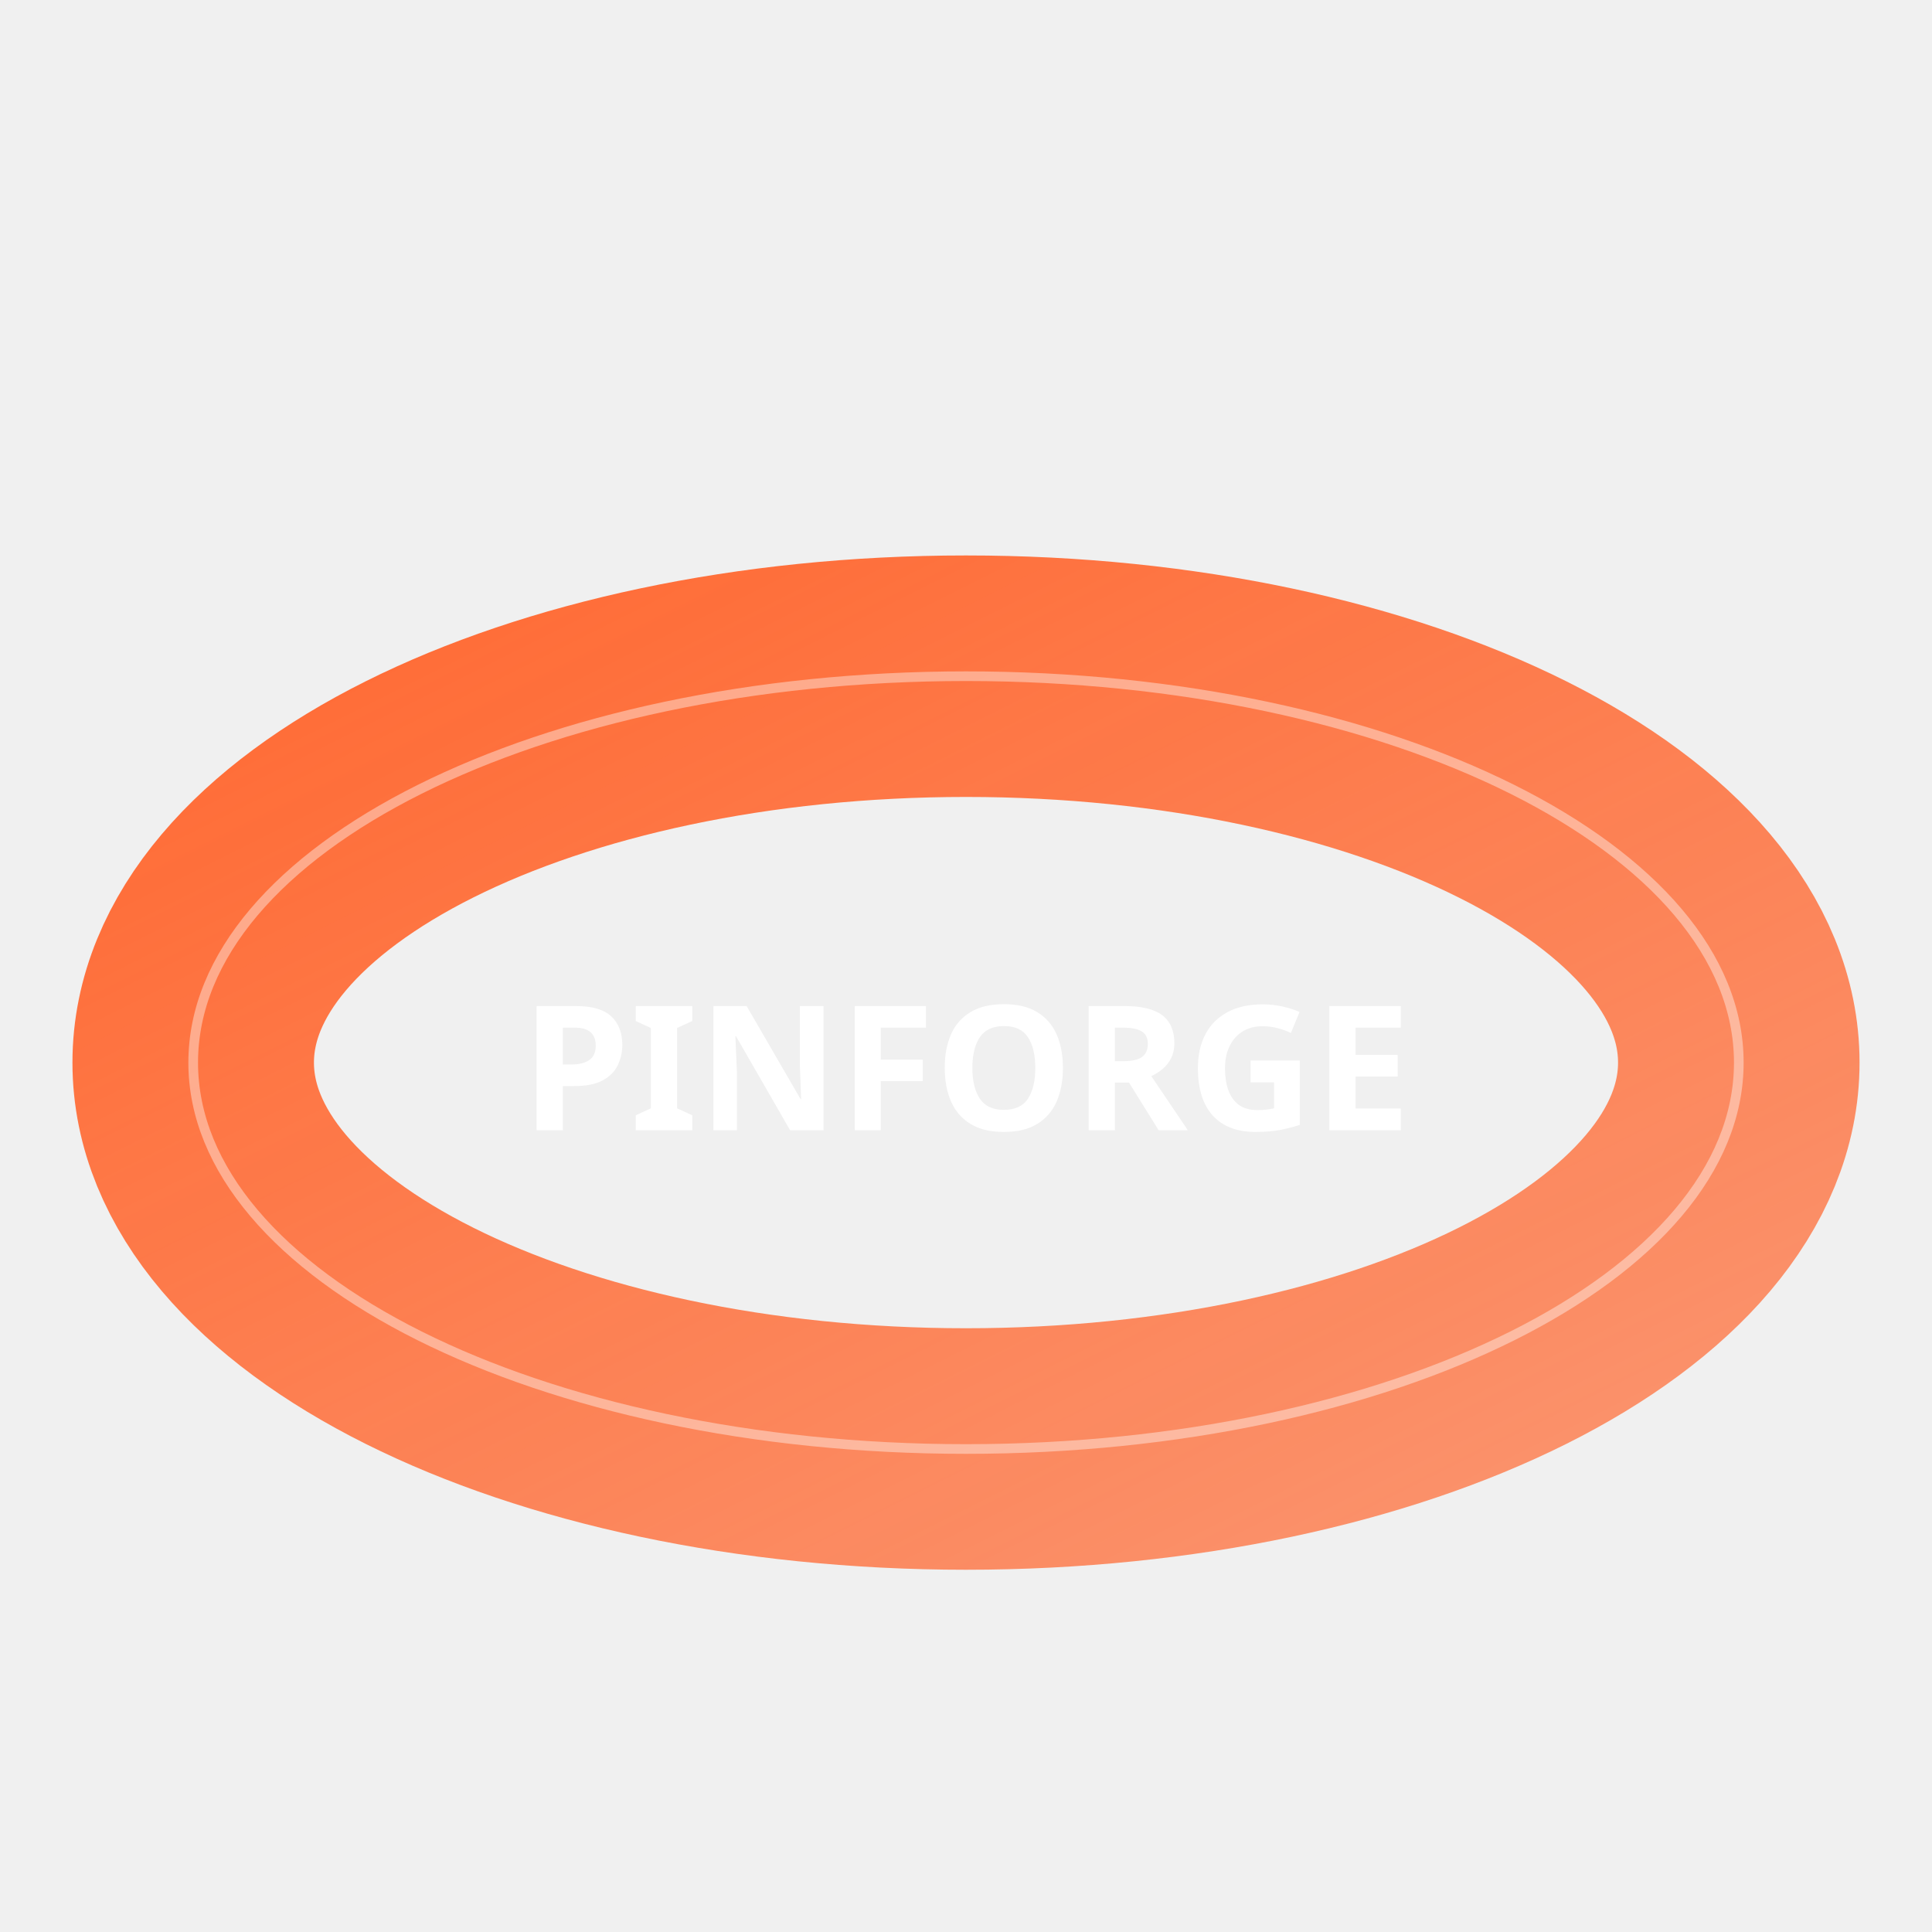
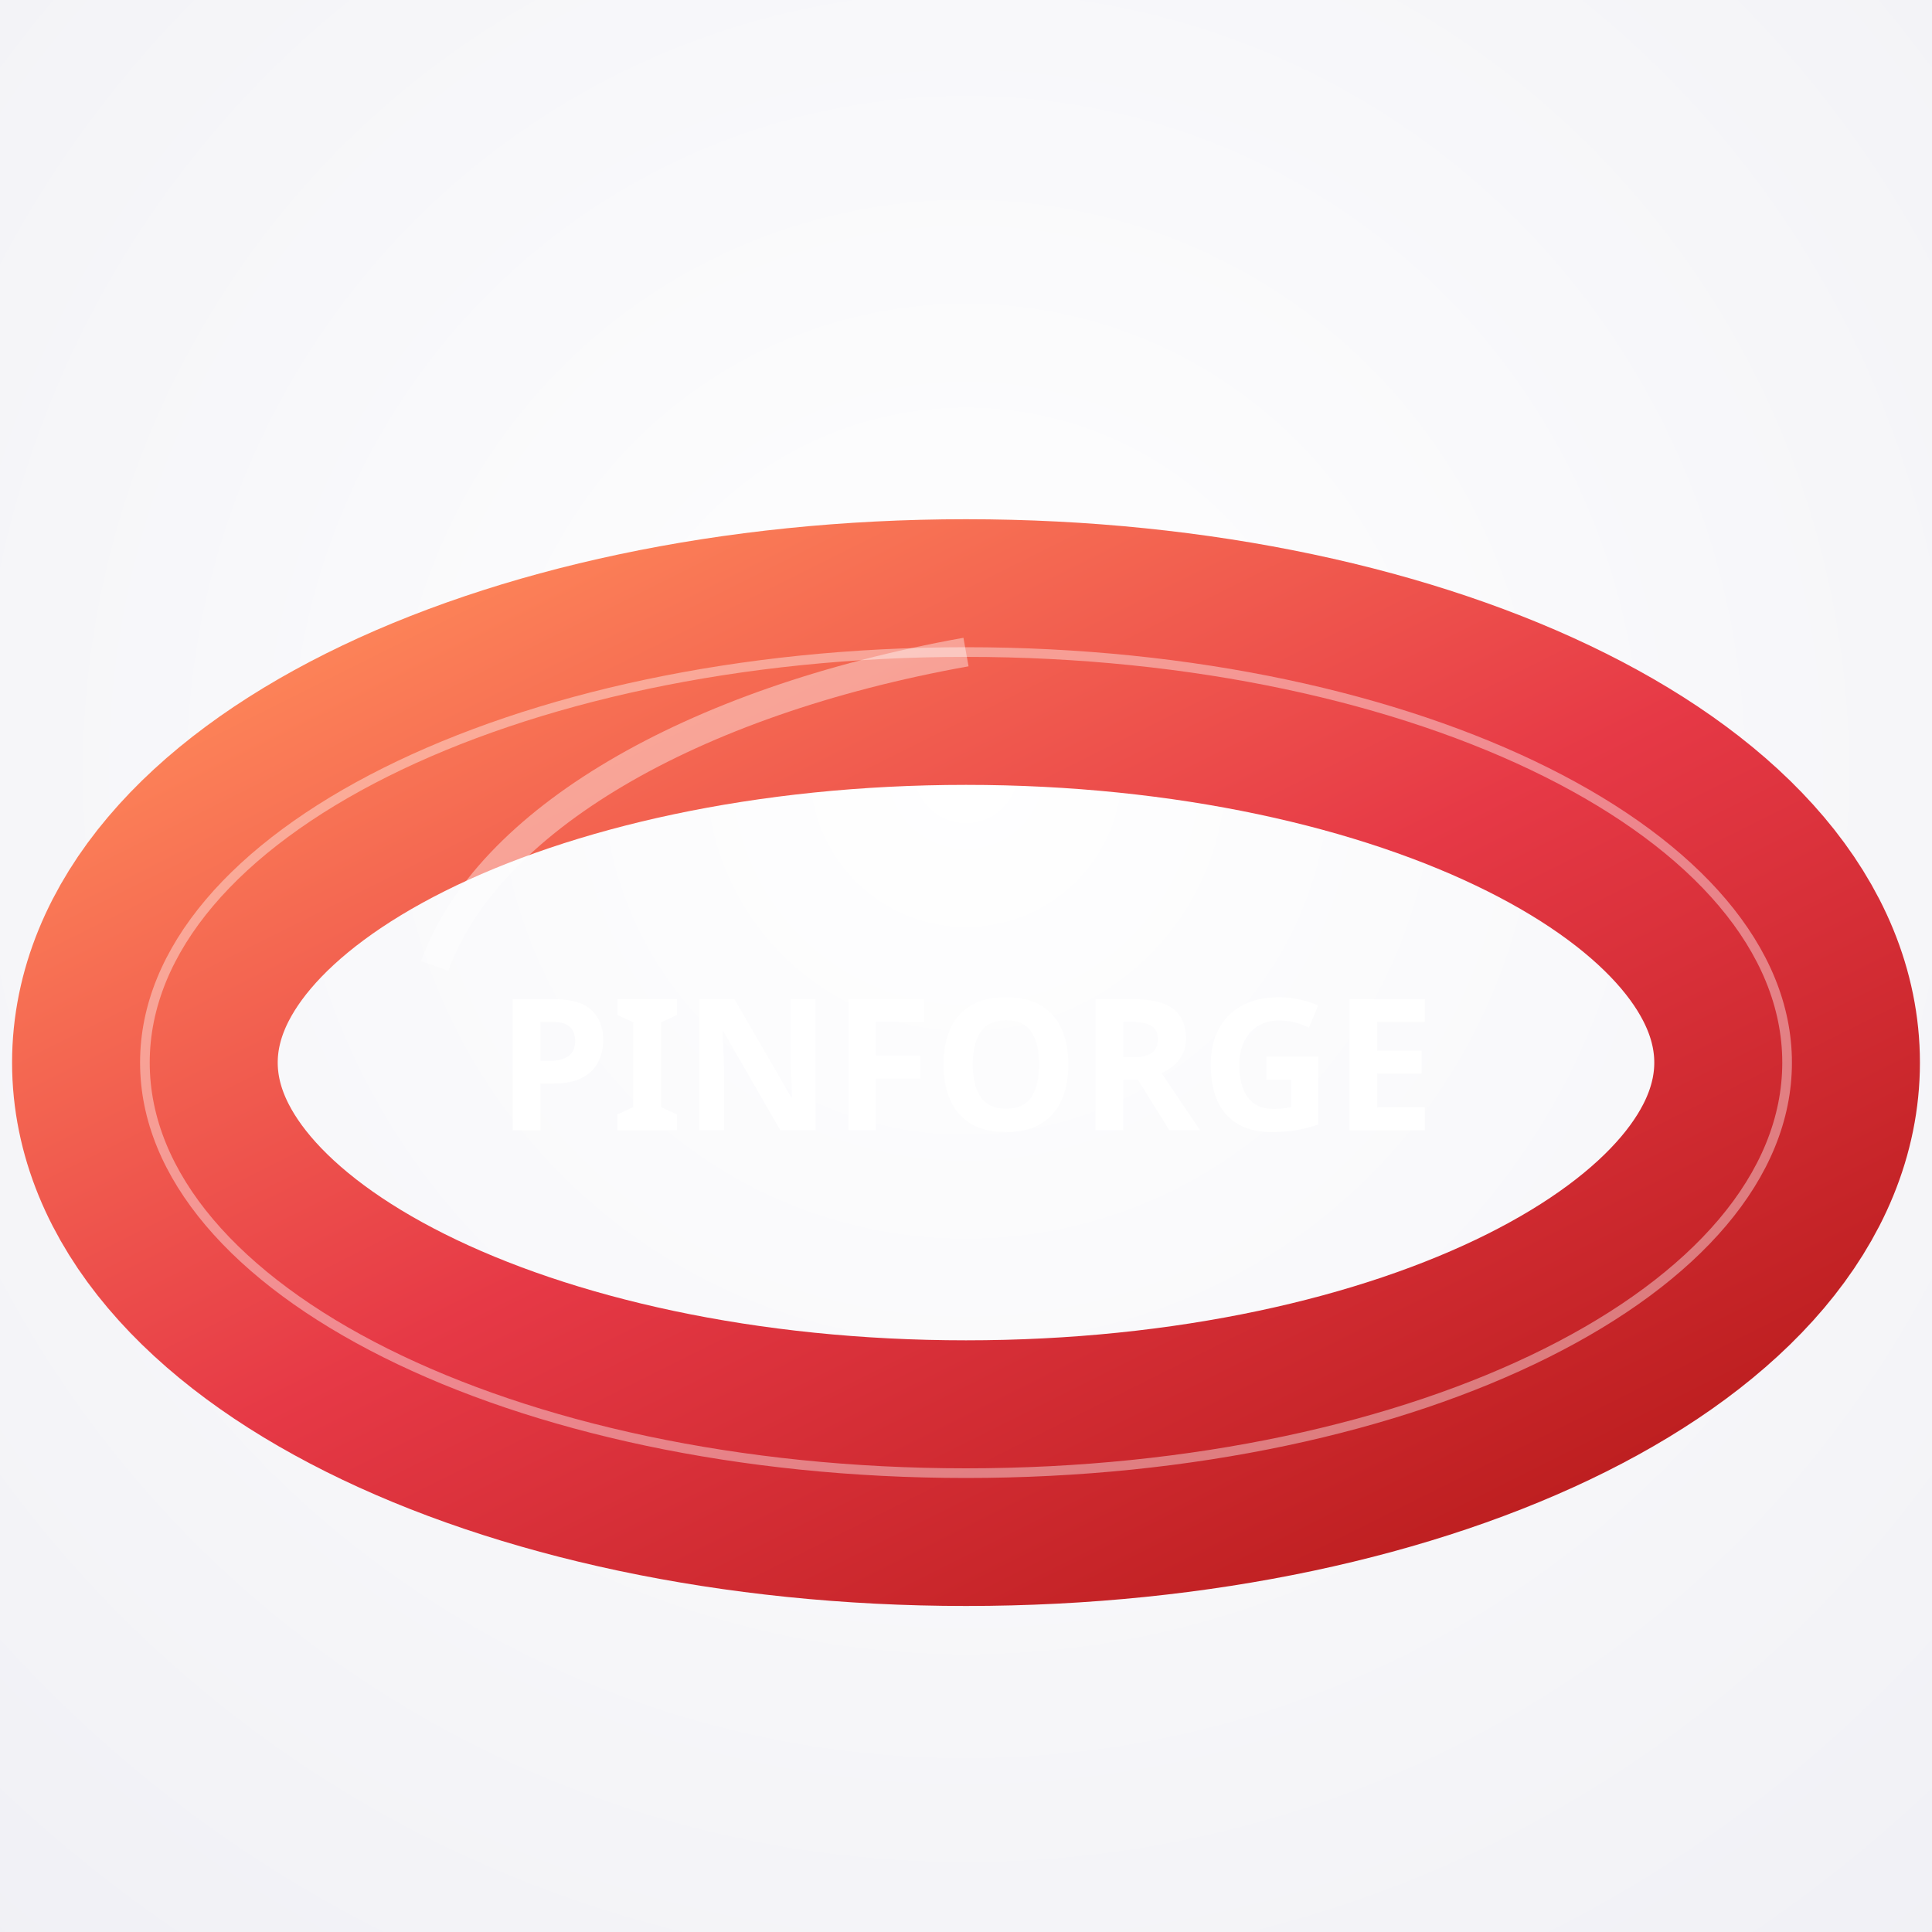
<svg xmlns="http://www.w3.org/2000/svg" viewBox="0 0 400 400" width="400" height="400">
  <defs>
-     <radialGradient id="bg" cx="50%" cy="40%" r="80%">
+     <radialGradient id="bgW" cx="50%" cy="40%" r="80%">
      <stop offset="0%" stop-color="#FFFFFF" />
      <stop offset="100%" stop-color="#F0F0F5" />
    </radialGradient>
-   </defs>
-   <defs>
    <linearGradient id="silicone" x1="0%" y1="0%" x2="100%" y2="100%">
-       <stop offset="0%" stop-color="#FF6B35" />
-       <stop offset="100%" stop-color="#FF6B35" stop-opacity="0.7" />
+       <stop offset="0%" stop-color="#FF8B5A" />
+       <stop offset="50%" stop-color="#E63946" />
+       <stop offset="100%" stop-color="#B91C1C" />
    </linearGradient>
  </defs>
-   <ellipse cx="200" cy="220" rx="160" ry="80" fill="none" stroke="url(#silicone)" stroke-width="50" />
-   <ellipse cx="200" cy="220" rx="160" ry="80" fill="none" stroke="#FFFFFF" stroke-width="2" opacity="0.4" />
-   <text x="200" y="234" font-size="36" text-anchor="middle" fill="#FFFFFF" font-family="Arial Black" font-weight="900">PINFORGE</text>
+   <rect width="400" height="400" fill="url(#bgW)" />
+   <ellipse cx="200" cy="220" rx="170" ry="85" fill="none" stroke="url(#silicone)" stroke-width="55" />
+   <ellipse cx="200" cy="220" rx="170" ry="85" fill="none" stroke="#FFFFFF" stroke-width="2" opacity="0.4" />
+   <path d="M 90 200 A 170 85 0 0 1 200 135" fill="none" stroke="#FFFFFF" stroke-width="6" opacity="0.4" />
+   <text x="200" y="234" font-size="38" text-anchor="middle" fill="#FFFFFF" font-family="Arial Black" font-weight="900">PINFORGE</text>
</svg>
